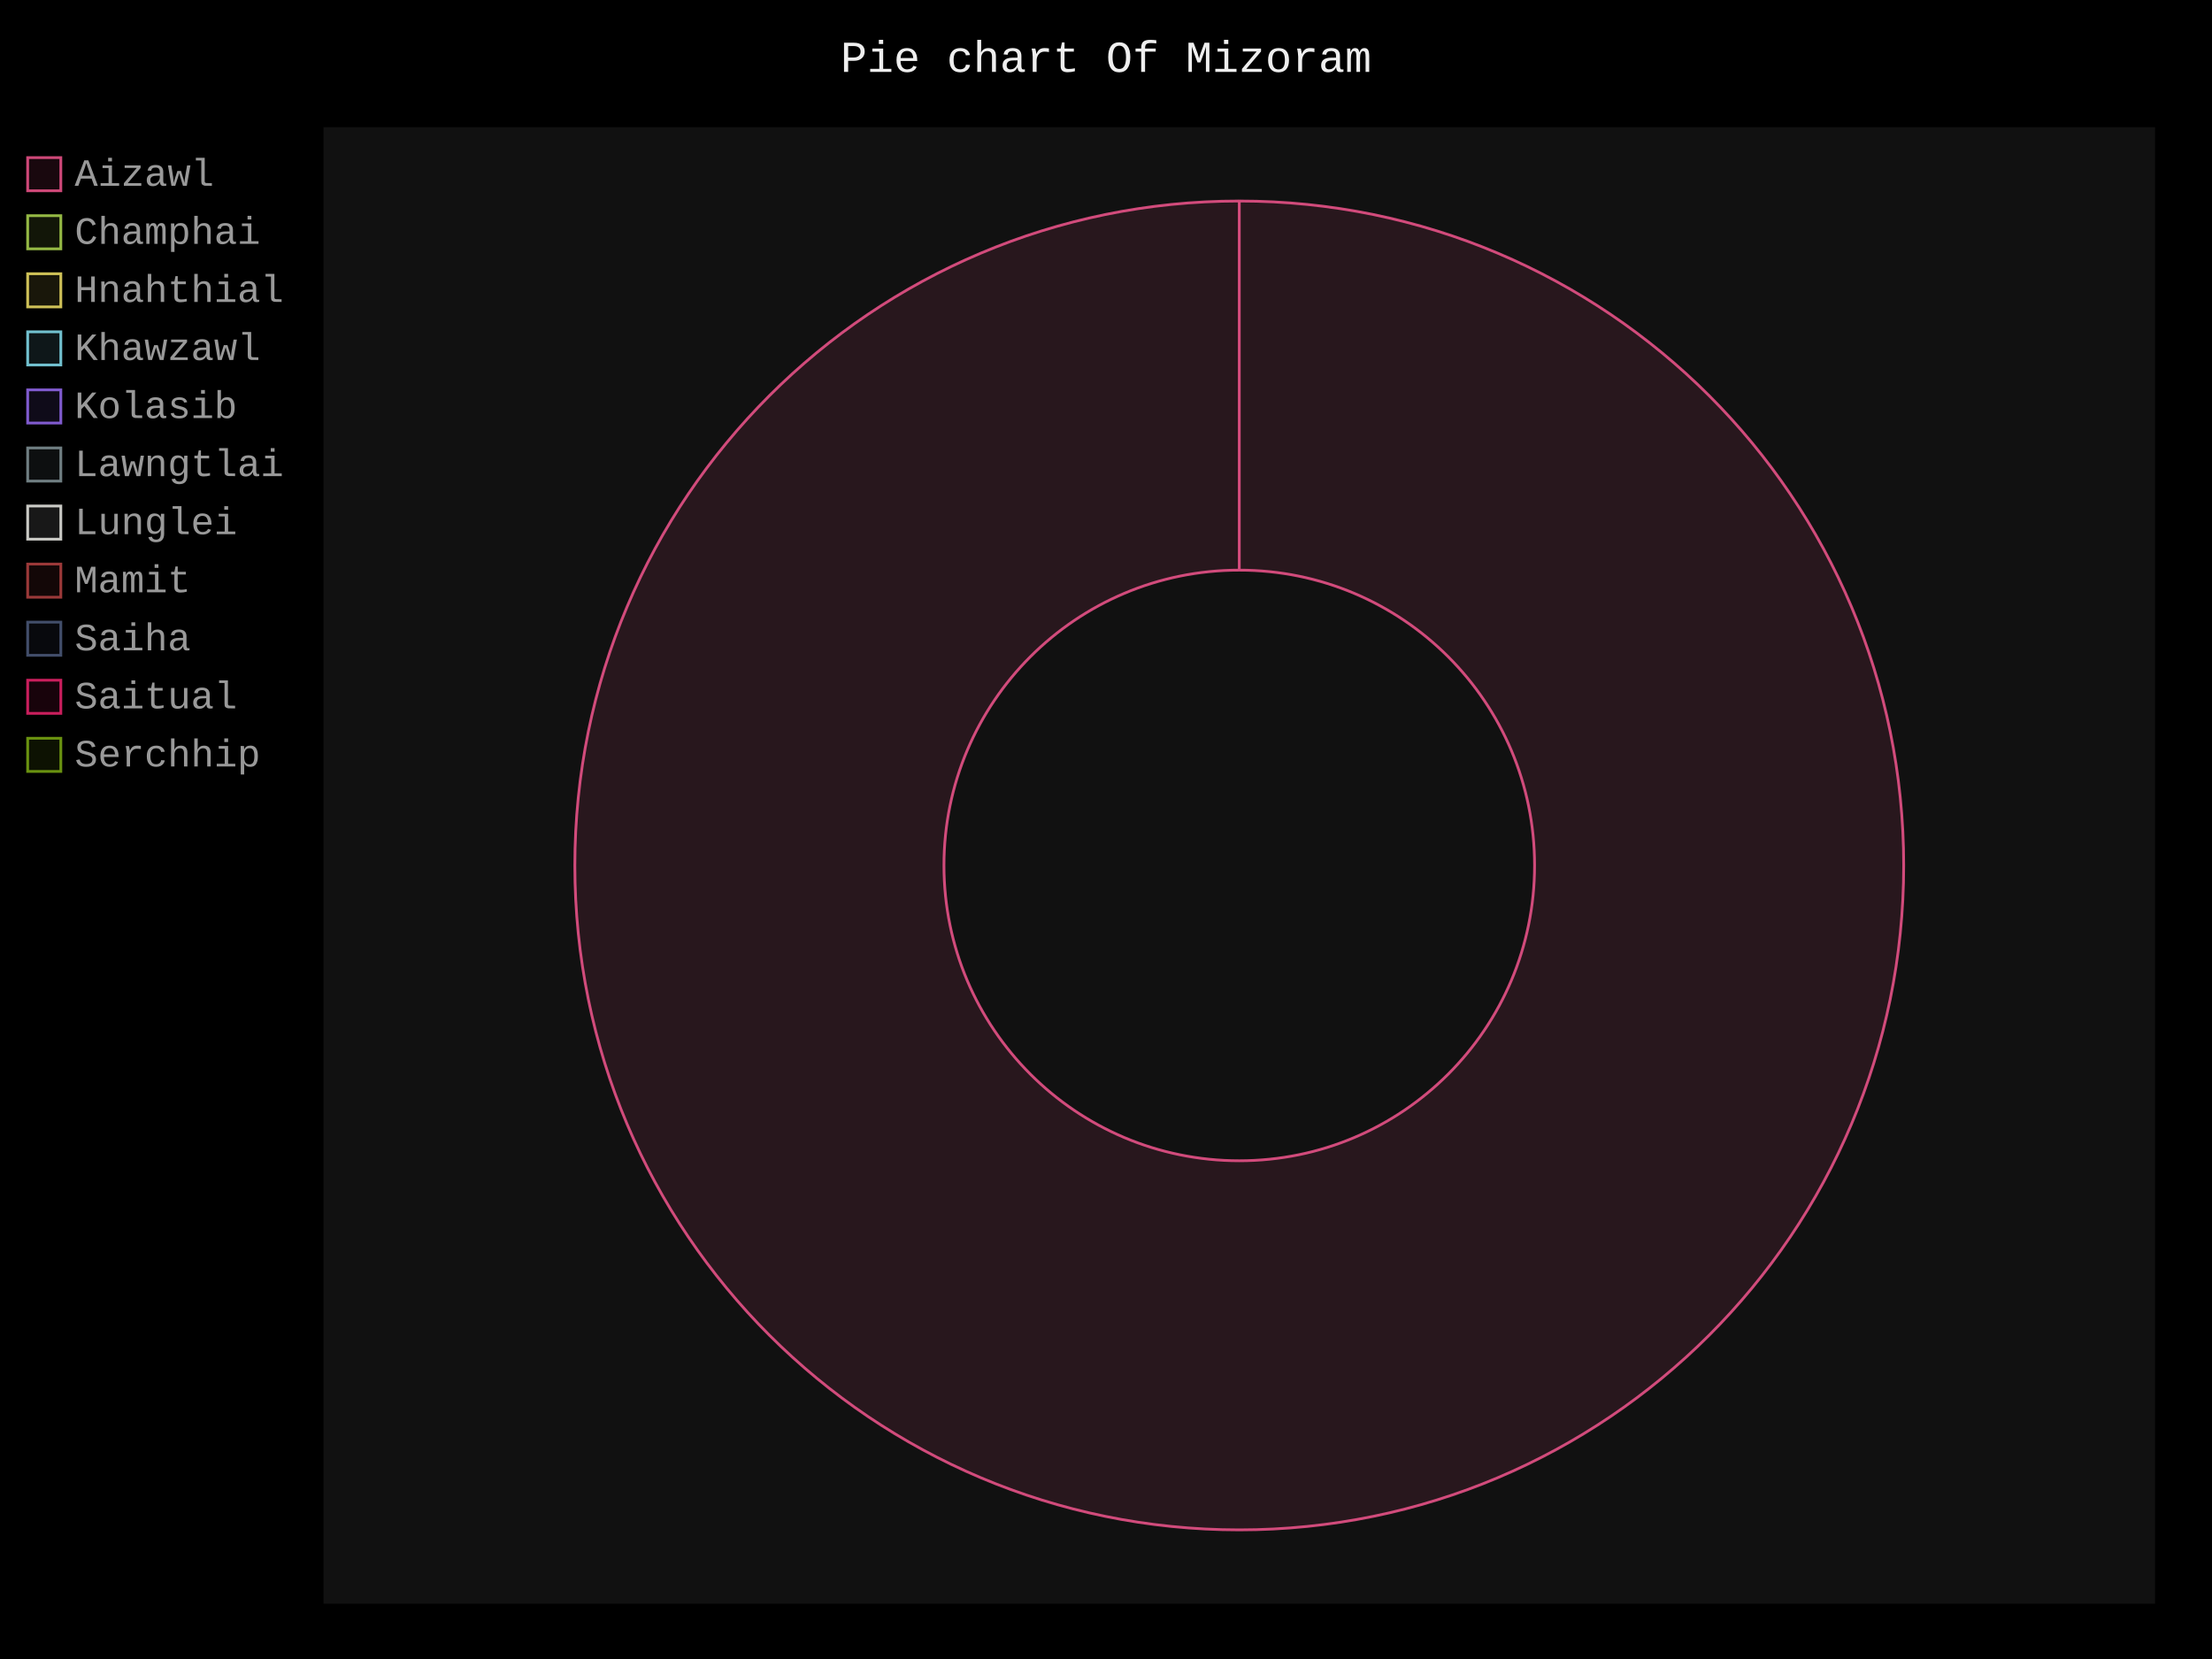
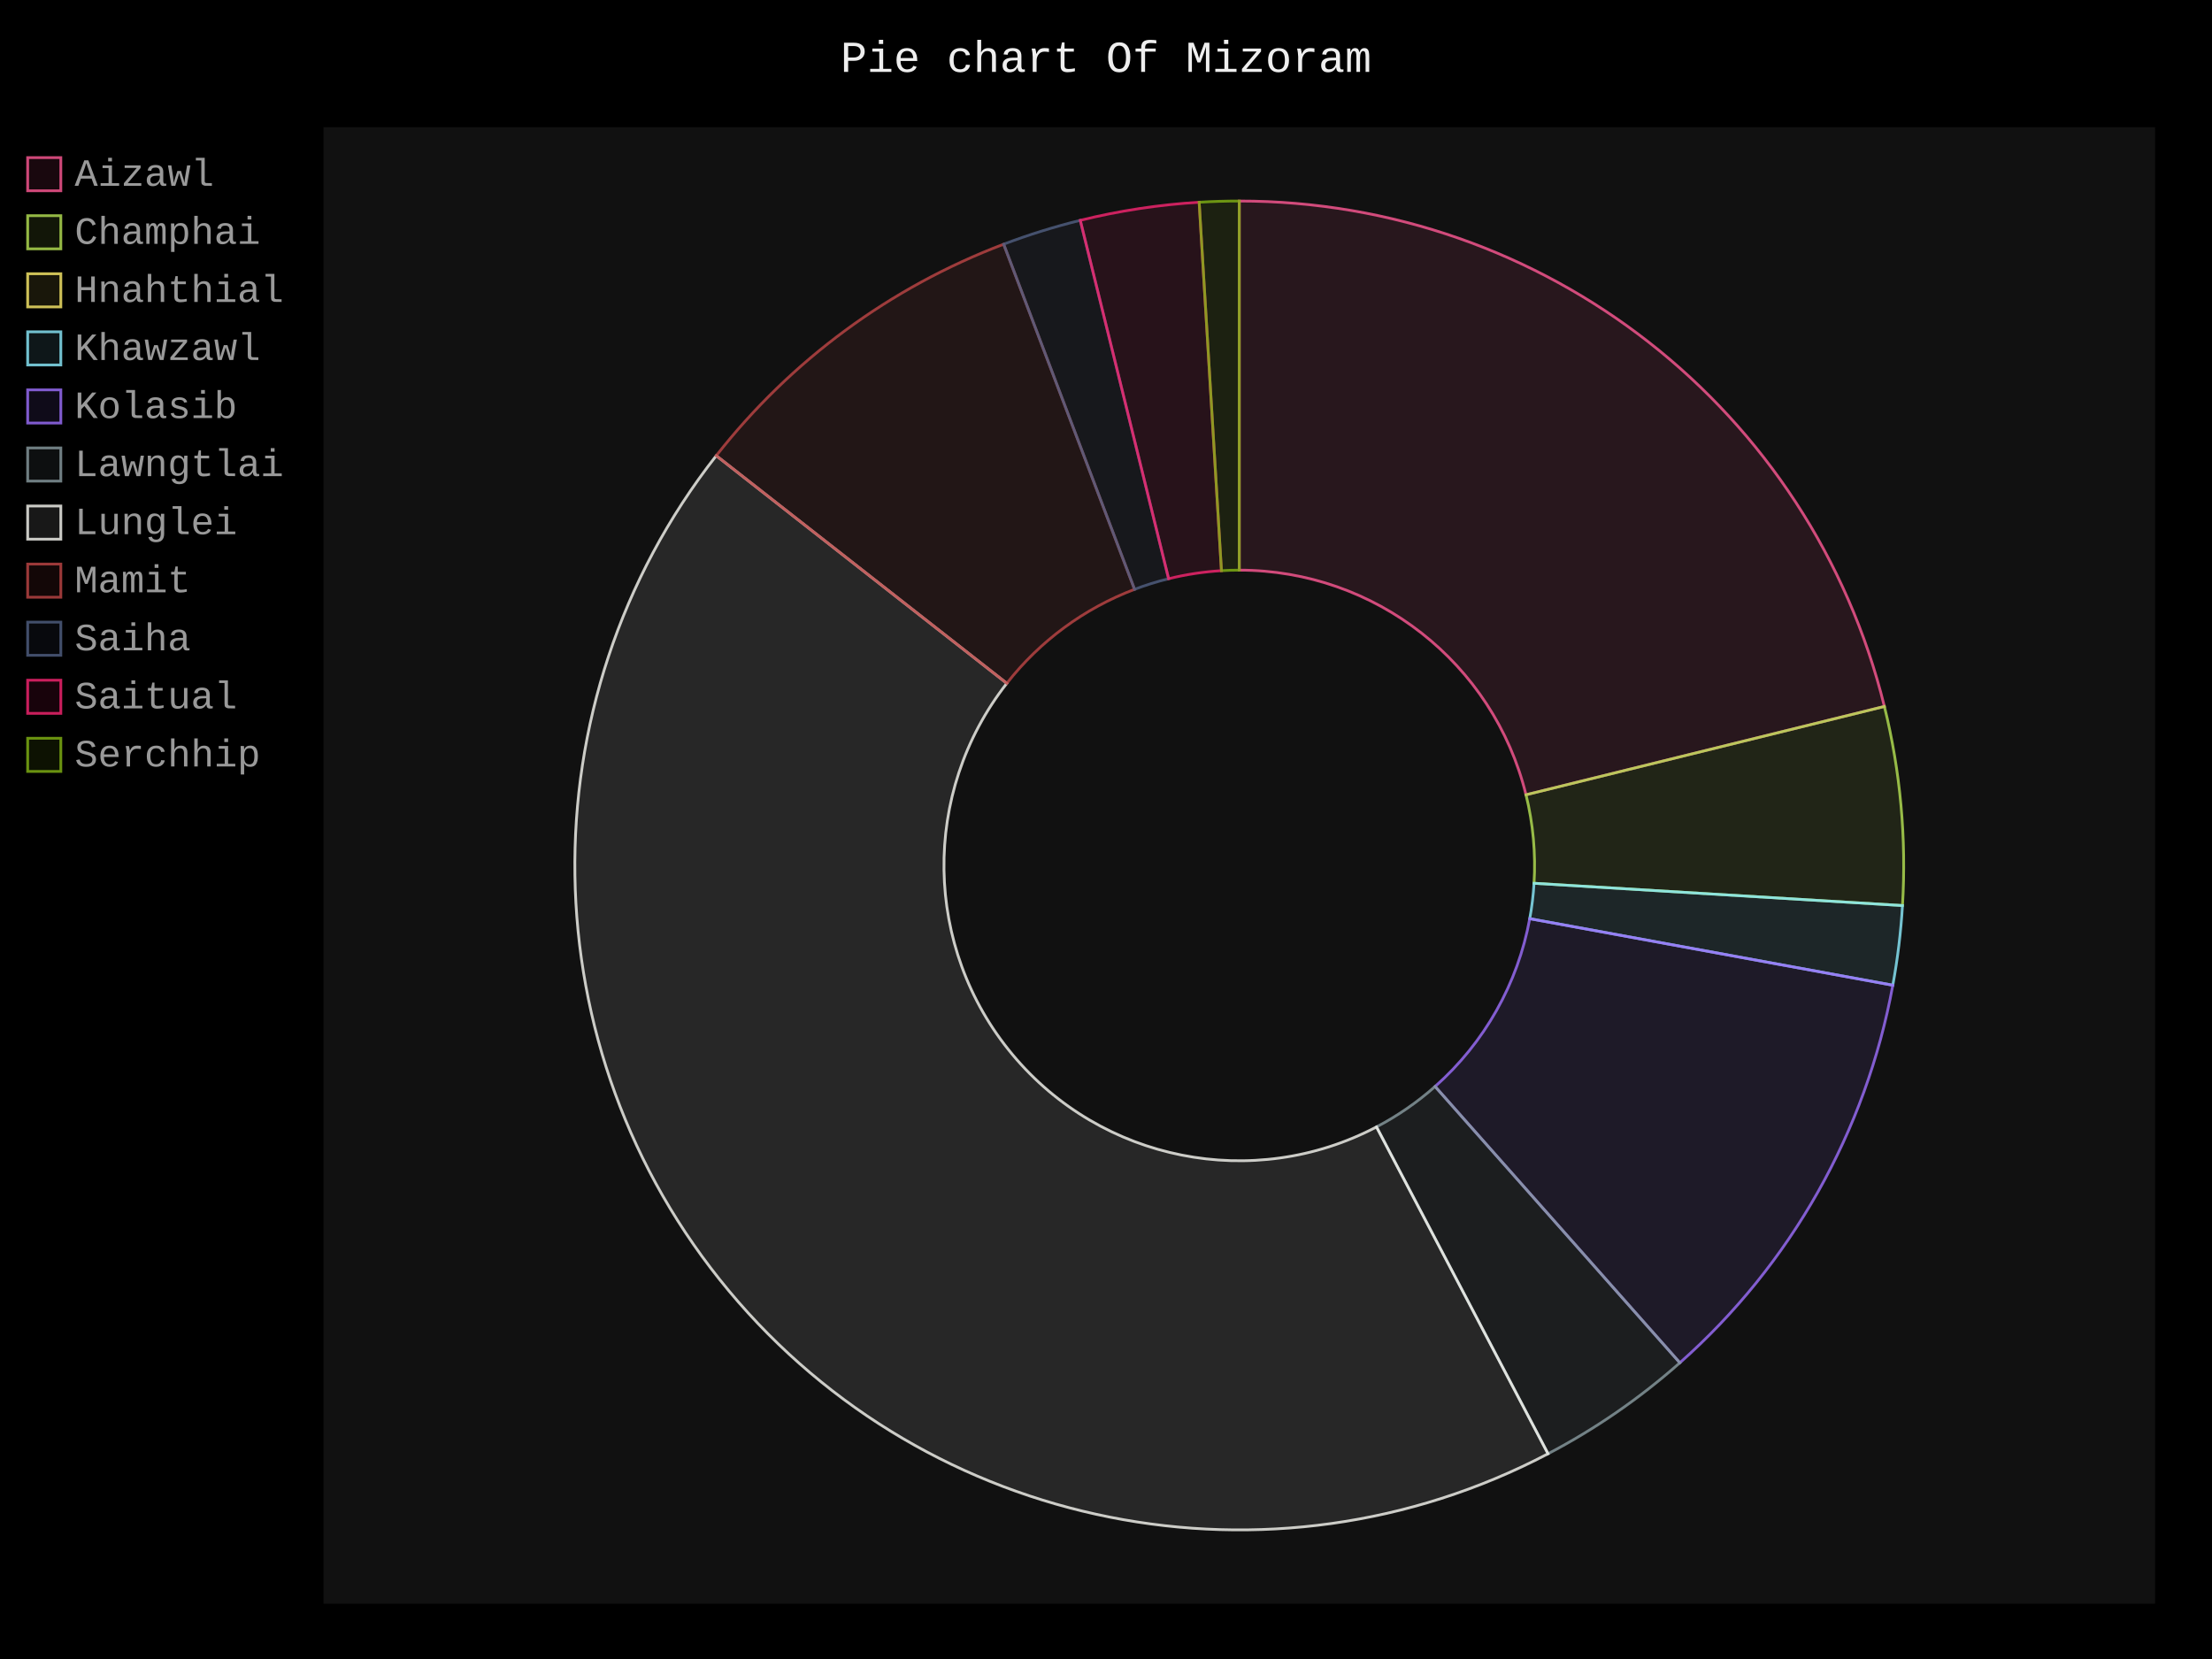
- <svg xmlns="http://www.w3.org/2000/svg" id="chart-45da8633-fd7b-4bbb-9c5b-c59d59d35ca5" class="pygal-chart" viewBox="0 0 800 600">
+ <svg xmlns="http://www.w3.org/2000/svg" id="chart-5d9009c7-0833-4b5f-8e56-31dd2038b80d" class="pygal-chart" viewBox="0 0 800 600">
  <defs>
-     <style type="text/css">#chart-45da8633-fd7b-4bbb-9c5b-c59d59d35ca5{-webkit-user-select:none;-webkit-font-smoothing:antialiased;font-family:Consolas,"Liberation Mono",Menlo,Courier,monospace}#chart-45da8633-fd7b-4bbb-9c5b-c59d59d35ca5 .title{font-family:Consolas,"Liberation Mono",Menlo,Courier,monospace;font-size:16px}#chart-45da8633-fd7b-4bbb-9c5b-c59d59d35ca5 .legends .legend text{font-family:Consolas,"Liberation Mono",Menlo,Courier,monospace;font-size:14px}#chart-45da8633-fd7b-4bbb-9c5b-c59d59d35ca5 .axis text{font-family:Consolas,"Liberation Mono",Menlo,Courier,monospace;font-size:10px}#chart-45da8633-fd7b-4bbb-9c5b-c59d59d35ca5 .axis text.major{font-family:Consolas,"Liberation Mono",Menlo,Courier,monospace;font-size:10px}#chart-45da8633-fd7b-4bbb-9c5b-c59d59d35ca5 .text-overlay text.value{font-family:Consolas,"Liberation Mono",Menlo,Courier,monospace;font-size:16px}#chart-45da8633-fd7b-4bbb-9c5b-c59d59d35ca5 .text-overlay text.label{font-family:Consolas,"Liberation Mono",Menlo,Courier,monospace;font-size:10px}#chart-45da8633-fd7b-4bbb-9c5b-c59d59d35ca5 .tooltip{font-family:Consolas,"Liberation Mono",Menlo,Courier,monospace;font-size:14px}#chart-45da8633-fd7b-4bbb-9c5b-c59d59d35ca5 text.no_data{font-family:Consolas,"Liberation Mono",Menlo,Courier,monospace;font-size:64px}
- #chart-45da8633-fd7b-4bbb-9c5b-c59d59d35ca5{background-color:black}#chart-45da8633-fd7b-4bbb-9c5b-c59d59d35ca5 path,#chart-45da8633-fd7b-4bbb-9c5b-c59d59d35ca5 line,#chart-45da8633-fd7b-4bbb-9c5b-c59d59d35ca5 rect,#chart-45da8633-fd7b-4bbb-9c5b-c59d59d35ca5 circle{-webkit-transition:1s ease-out;-moz-transition:1s ease-out;transition:1s ease-out}#chart-45da8633-fd7b-4bbb-9c5b-c59d59d35ca5 .graph &gt; .background{fill:black}#chart-45da8633-fd7b-4bbb-9c5b-c59d59d35ca5 .plot &gt; .background{fill:#111}#chart-45da8633-fd7b-4bbb-9c5b-c59d59d35ca5 .graph{fill:#999}#chart-45da8633-fd7b-4bbb-9c5b-c59d59d35ca5 text.no_data{fill:#eee}#chart-45da8633-fd7b-4bbb-9c5b-c59d59d35ca5 .title{fill:#eee}#chart-45da8633-fd7b-4bbb-9c5b-c59d59d35ca5 .legends .legend text{fill:#999}#chart-45da8633-fd7b-4bbb-9c5b-c59d59d35ca5 .legends .legend:hover text{fill:#eee}#chart-45da8633-fd7b-4bbb-9c5b-c59d59d35ca5 .axis .line{stroke:#eee}#chart-45da8633-fd7b-4bbb-9c5b-c59d59d35ca5 .axis .guide.line{stroke:#555}#chart-45da8633-fd7b-4bbb-9c5b-c59d59d35ca5 .axis .major.line{stroke:#999}#chart-45da8633-fd7b-4bbb-9c5b-c59d59d35ca5 .axis text.major{fill:#eee}#chart-45da8633-fd7b-4bbb-9c5b-c59d59d35ca5 .axis.y .guides:hover .guide.line,#chart-45da8633-fd7b-4bbb-9c5b-c59d59d35ca5 .line-graph .axis.x .guides:hover .guide.line,#chart-45da8633-fd7b-4bbb-9c5b-c59d59d35ca5 .stackedline-graph .axis.x .guides:hover .guide.line,#chart-45da8633-fd7b-4bbb-9c5b-c59d59d35ca5 .xy-graph .axis.x .guides:hover .guide.line{stroke:#eee}#chart-45da8633-fd7b-4bbb-9c5b-c59d59d35ca5 .axis .guides:hover text{fill:#eee}#chart-45da8633-fd7b-4bbb-9c5b-c59d59d35ca5 .reactive{fill-opacity:.1;stroke-opacity:.8}#chart-45da8633-fd7b-4bbb-9c5b-c59d59d35ca5 .ci{stroke:#999}#chart-45da8633-fd7b-4bbb-9c5b-c59d59d35ca5 .reactive.active,#chart-45da8633-fd7b-4bbb-9c5b-c59d59d35ca5 .active .reactive{fill-opacity:.75;stroke-opacity:.9;stroke-width:4}#chart-45da8633-fd7b-4bbb-9c5b-c59d59d35ca5 .ci .reactive.active{stroke-width:1.5}#chart-45da8633-fd7b-4bbb-9c5b-c59d59d35ca5 .series text{fill:#eee}#chart-45da8633-fd7b-4bbb-9c5b-c59d59d35ca5 .tooltip rect{fill:#111;stroke:#eee;-webkit-transition:opacity 1s ease-out;-moz-transition:opacity 1s ease-out;transition:opacity 1s ease-out}#chart-45da8633-fd7b-4bbb-9c5b-c59d59d35ca5 .tooltip .label{fill:#999}#chart-45da8633-fd7b-4bbb-9c5b-c59d59d35ca5 .tooltip .label{fill:#999}#chart-45da8633-fd7b-4bbb-9c5b-c59d59d35ca5 .tooltip .legend{font-size:.8em;fill:#555}#chart-45da8633-fd7b-4bbb-9c5b-c59d59d35ca5 .tooltip .x_label{font-size:.6em;fill:#eee}#chart-45da8633-fd7b-4bbb-9c5b-c59d59d35ca5 .tooltip .xlink{font-size:.5em;text-decoration:underline}#chart-45da8633-fd7b-4bbb-9c5b-c59d59d35ca5 .tooltip .value{font-size:1.5em}#chart-45da8633-fd7b-4bbb-9c5b-c59d59d35ca5 .bound{font-size:.5em}#chart-45da8633-fd7b-4bbb-9c5b-c59d59d35ca5 .max-value{font-size:.75em;fill:#555}#chart-45da8633-fd7b-4bbb-9c5b-c59d59d35ca5 .map-element{fill:#111;stroke:#555 !important}#chart-45da8633-fd7b-4bbb-9c5b-c59d59d35ca5 .map-element .reactive{fill-opacity:inherit;stroke-opacity:inherit}#chart-45da8633-fd7b-4bbb-9c5b-c59d59d35ca5 .color-0,#chart-45da8633-fd7b-4bbb-9c5b-c59d59d35ca5 .color-0 a:visited{stroke:#ff5995;fill:#ff5995}#chart-45da8633-fd7b-4bbb-9c5b-c59d59d35ca5 .color-1,#chart-45da8633-fd7b-4bbb-9c5b-c59d59d35ca5 .color-1 a:visited{stroke:#b6e354;fill:#b6e354}#chart-45da8633-fd7b-4bbb-9c5b-c59d59d35ca5 .color-2,#chart-45da8633-fd7b-4bbb-9c5b-c59d59d35ca5 .color-2 a:visited{stroke:#feed6c;fill:#feed6c}#chart-45da8633-fd7b-4bbb-9c5b-c59d59d35ca5 .color-3,#chart-45da8633-fd7b-4bbb-9c5b-c59d59d35ca5 .color-3 a:visited{stroke:#8cedff;fill:#8cedff}#chart-45da8633-fd7b-4bbb-9c5b-c59d59d35ca5 .color-4,#chart-45da8633-fd7b-4bbb-9c5b-c59d59d35ca5 .color-4 a:visited{stroke:#9e6ffe;fill:#9e6ffe}#chart-45da8633-fd7b-4bbb-9c5b-c59d59d35ca5 .color-5,#chart-45da8633-fd7b-4bbb-9c5b-c59d59d35ca5 .color-5 a:visited{stroke:#899ca1;fill:#899ca1}#chart-45da8633-fd7b-4bbb-9c5b-c59d59d35ca5 .color-6,#chart-45da8633-fd7b-4bbb-9c5b-c59d59d35ca5 .color-6 a:visited{stroke:#f8f8f2;fill:#f8f8f2}#chart-45da8633-fd7b-4bbb-9c5b-c59d59d35ca5 .color-7,#chart-45da8633-fd7b-4bbb-9c5b-c59d59d35ca5 .color-7 a:visited{stroke:#bf4646;fill:#bf4646}#chart-45da8633-fd7b-4bbb-9c5b-c59d59d35ca5 .color-8,#chart-45da8633-fd7b-4bbb-9c5b-c59d59d35ca5 .color-8 a:visited{stroke:#516083;fill:#516083}#chart-45da8633-fd7b-4bbb-9c5b-c59d59d35ca5 .color-9,#chart-45da8633-fd7b-4bbb-9c5b-c59d59d35ca5 .color-9 a:visited{stroke:#f92672;fill:#f92672}#chart-45da8633-fd7b-4bbb-9c5b-c59d59d35ca5 .color-10,#chart-45da8633-fd7b-4bbb-9c5b-c59d59d35ca5 .color-10 a:visited{stroke:#82b414;fill:#82b414}#chart-45da8633-fd7b-4bbb-9c5b-c59d59d35ca5 .text-overlay .color-0 text{fill:black}#chart-45da8633-fd7b-4bbb-9c5b-c59d59d35ca5 .text-overlay .color-1 text{fill:black}#chart-45da8633-fd7b-4bbb-9c5b-c59d59d35ca5 .text-overlay .color-2 text{fill:black}#chart-45da8633-fd7b-4bbb-9c5b-c59d59d35ca5 .text-overlay .color-3 text{fill:black}#chart-45da8633-fd7b-4bbb-9c5b-c59d59d35ca5 .text-overlay .color-4 text{fill:black}#chart-45da8633-fd7b-4bbb-9c5b-c59d59d35ca5 .text-overlay .color-5 text{fill:black}#chart-45da8633-fd7b-4bbb-9c5b-c59d59d35ca5 .text-overlay .color-6 text{fill:black}#chart-45da8633-fd7b-4bbb-9c5b-c59d59d35ca5 .text-overlay .color-7 text{fill:black}#chart-45da8633-fd7b-4bbb-9c5b-c59d59d35ca5 .text-overlay .color-8 text{fill:black}#chart-45da8633-fd7b-4bbb-9c5b-c59d59d35ca5 .text-overlay .color-9 text{fill:black}#chart-45da8633-fd7b-4bbb-9c5b-c59d59d35ca5 .text-overlay .color-10 text{fill:black}
- #chart-45da8633-fd7b-4bbb-9c5b-c59d59d35ca5 text.no_data{text-anchor:middle}#chart-45da8633-fd7b-4bbb-9c5b-c59d59d35ca5 .guide.line{fill:none}#chart-45da8633-fd7b-4bbb-9c5b-c59d59d35ca5 .centered{text-anchor:middle}#chart-45da8633-fd7b-4bbb-9c5b-c59d59d35ca5 .title{text-anchor:middle}#chart-45da8633-fd7b-4bbb-9c5b-c59d59d35ca5 .legends .legend text{fill-opacity:1}#chart-45da8633-fd7b-4bbb-9c5b-c59d59d35ca5 .axis.x text{text-anchor:middle}#chart-45da8633-fd7b-4bbb-9c5b-c59d59d35ca5 .axis.x:not(.web) text[transform]{text-anchor:start}#chart-45da8633-fd7b-4bbb-9c5b-c59d59d35ca5 .axis.x:not(.web) text[transform].backwards{text-anchor:end}#chart-45da8633-fd7b-4bbb-9c5b-c59d59d35ca5 .axis.y text{text-anchor:end}#chart-45da8633-fd7b-4bbb-9c5b-c59d59d35ca5 .axis.y text[transform].backwards{text-anchor:start}#chart-45da8633-fd7b-4bbb-9c5b-c59d59d35ca5 .axis.y2 text{text-anchor:start}#chart-45da8633-fd7b-4bbb-9c5b-c59d59d35ca5 .axis.y2 text[transform].backwards{text-anchor:end}#chart-45da8633-fd7b-4bbb-9c5b-c59d59d35ca5 .axis .guide.line{stroke-dasharray:4,4}#chart-45da8633-fd7b-4bbb-9c5b-c59d59d35ca5 .axis .major.guide.line{stroke-dasharray:6,6}#chart-45da8633-fd7b-4bbb-9c5b-c59d59d35ca5 .horizontal .axis.y .guide.line,#chart-45da8633-fd7b-4bbb-9c5b-c59d59d35ca5 .horizontal .axis.y2 .guide.line,#chart-45da8633-fd7b-4bbb-9c5b-c59d59d35ca5 .vertical .axis.x .guide.line{opacity:0}#chart-45da8633-fd7b-4bbb-9c5b-c59d59d35ca5 .horizontal .axis.always_show .guide.line,#chart-45da8633-fd7b-4bbb-9c5b-c59d59d35ca5 .vertical .axis.always_show .guide.line{opacity:1 !important}#chart-45da8633-fd7b-4bbb-9c5b-c59d59d35ca5 .axis.y .guides:hover .guide.line,#chart-45da8633-fd7b-4bbb-9c5b-c59d59d35ca5 .axis.y2 .guides:hover .guide.line,#chart-45da8633-fd7b-4bbb-9c5b-c59d59d35ca5 .axis.x .guides:hover .guide.line{opacity:1}#chart-45da8633-fd7b-4bbb-9c5b-c59d59d35ca5 .axis .guides:hover text{opacity:1}#chart-45da8633-fd7b-4bbb-9c5b-c59d59d35ca5 .nofill{fill:none}#chart-45da8633-fd7b-4bbb-9c5b-c59d59d35ca5 .subtle-fill{fill-opacity:.2}#chart-45da8633-fd7b-4bbb-9c5b-c59d59d35ca5 .dot{stroke-width:1px;fill-opacity:1}#chart-45da8633-fd7b-4bbb-9c5b-c59d59d35ca5 .dot.active{stroke-width:5px}#chart-45da8633-fd7b-4bbb-9c5b-c59d59d35ca5 .dot.negative{fill:transparent}#chart-45da8633-fd7b-4bbb-9c5b-c59d59d35ca5 text,#chart-45da8633-fd7b-4bbb-9c5b-c59d59d35ca5 tspan{stroke:none !important}#chart-45da8633-fd7b-4bbb-9c5b-c59d59d35ca5 .series text.active{opacity:1}#chart-45da8633-fd7b-4bbb-9c5b-c59d59d35ca5 .tooltip rect{fill-opacity:.95;stroke-width:.5}#chart-45da8633-fd7b-4bbb-9c5b-c59d59d35ca5 .tooltip text{fill-opacity:1}#chart-45da8633-fd7b-4bbb-9c5b-c59d59d35ca5 .showable{visibility:hidden}#chart-45da8633-fd7b-4bbb-9c5b-c59d59d35ca5 .showable.shown{visibility:visible}#chart-45da8633-fd7b-4bbb-9c5b-c59d59d35ca5 .gauge-background{fill:rgba(229,229,229,1);stroke:none}#chart-45da8633-fd7b-4bbb-9c5b-c59d59d35ca5 .bg-lines{stroke:black;stroke-width:2px}</style>
+     <style type="text/css">#chart-5d9009c7-0833-4b5f-8e56-31dd2038b80d{-webkit-user-select:none;-webkit-font-smoothing:antialiased;font-family:Consolas,"Liberation Mono",Menlo,Courier,monospace}#chart-5d9009c7-0833-4b5f-8e56-31dd2038b80d .title{font-family:Consolas,"Liberation Mono",Menlo,Courier,monospace;font-size:16px}#chart-5d9009c7-0833-4b5f-8e56-31dd2038b80d .legends .legend text{font-family:Consolas,"Liberation Mono",Menlo,Courier,monospace;font-size:14px}#chart-5d9009c7-0833-4b5f-8e56-31dd2038b80d .axis text{font-family:Consolas,"Liberation Mono",Menlo,Courier,monospace;font-size:10px}#chart-5d9009c7-0833-4b5f-8e56-31dd2038b80d .axis text.major{font-family:Consolas,"Liberation Mono",Menlo,Courier,monospace;font-size:10px}#chart-5d9009c7-0833-4b5f-8e56-31dd2038b80d .text-overlay text.value{font-family:Consolas,"Liberation Mono",Menlo,Courier,monospace;font-size:16px}#chart-5d9009c7-0833-4b5f-8e56-31dd2038b80d .text-overlay text.label{font-family:Consolas,"Liberation Mono",Menlo,Courier,monospace;font-size:10px}#chart-5d9009c7-0833-4b5f-8e56-31dd2038b80d .tooltip{font-family:Consolas,"Liberation Mono",Menlo,Courier,monospace;font-size:14px}#chart-5d9009c7-0833-4b5f-8e56-31dd2038b80d text.no_data{font-family:Consolas,"Liberation Mono",Menlo,Courier,monospace;font-size:64px}
+ #chart-5d9009c7-0833-4b5f-8e56-31dd2038b80d{background-color:black}#chart-5d9009c7-0833-4b5f-8e56-31dd2038b80d path,#chart-5d9009c7-0833-4b5f-8e56-31dd2038b80d line,#chart-5d9009c7-0833-4b5f-8e56-31dd2038b80d rect,#chart-5d9009c7-0833-4b5f-8e56-31dd2038b80d circle{-webkit-transition:1s ease-out;-moz-transition:1s ease-out;transition:1s ease-out}#chart-5d9009c7-0833-4b5f-8e56-31dd2038b80d .graph &gt; .background{fill:black}#chart-5d9009c7-0833-4b5f-8e56-31dd2038b80d .plot &gt; .background{fill:#111}#chart-5d9009c7-0833-4b5f-8e56-31dd2038b80d .graph{fill:#999}#chart-5d9009c7-0833-4b5f-8e56-31dd2038b80d text.no_data{fill:#eee}#chart-5d9009c7-0833-4b5f-8e56-31dd2038b80d .title{fill:#eee}#chart-5d9009c7-0833-4b5f-8e56-31dd2038b80d .legends .legend text{fill:#999}#chart-5d9009c7-0833-4b5f-8e56-31dd2038b80d .legends .legend:hover text{fill:#eee}#chart-5d9009c7-0833-4b5f-8e56-31dd2038b80d .axis .line{stroke:#eee}#chart-5d9009c7-0833-4b5f-8e56-31dd2038b80d .axis .guide.line{stroke:#555}#chart-5d9009c7-0833-4b5f-8e56-31dd2038b80d .axis .major.line{stroke:#999}#chart-5d9009c7-0833-4b5f-8e56-31dd2038b80d .axis text.major{fill:#eee}#chart-5d9009c7-0833-4b5f-8e56-31dd2038b80d .axis.y .guides:hover .guide.line,#chart-5d9009c7-0833-4b5f-8e56-31dd2038b80d .line-graph .axis.x .guides:hover .guide.line,#chart-5d9009c7-0833-4b5f-8e56-31dd2038b80d .stackedline-graph .axis.x .guides:hover .guide.line,#chart-5d9009c7-0833-4b5f-8e56-31dd2038b80d .xy-graph .axis.x .guides:hover .guide.line{stroke:#eee}#chart-5d9009c7-0833-4b5f-8e56-31dd2038b80d .axis .guides:hover text{fill:#eee}#chart-5d9009c7-0833-4b5f-8e56-31dd2038b80d .reactive{fill-opacity:.1;stroke-opacity:.8}#chart-5d9009c7-0833-4b5f-8e56-31dd2038b80d .ci{stroke:#999}#chart-5d9009c7-0833-4b5f-8e56-31dd2038b80d .reactive.active,#chart-5d9009c7-0833-4b5f-8e56-31dd2038b80d .active .reactive{fill-opacity:.75;stroke-opacity:.9;stroke-width:4}#chart-5d9009c7-0833-4b5f-8e56-31dd2038b80d .ci .reactive.active{stroke-width:1.5}#chart-5d9009c7-0833-4b5f-8e56-31dd2038b80d .series text{fill:#eee}#chart-5d9009c7-0833-4b5f-8e56-31dd2038b80d .tooltip rect{fill:#111;stroke:#eee;-webkit-transition:opacity 1s ease-out;-moz-transition:opacity 1s ease-out;transition:opacity 1s ease-out}#chart-5d9009c7-0833-4b5f-8e56-31dd2038b80d .tooltip .label{fill:#999}#chart-5d9009c7-0833-4b5f-8e56-31dd2038b80d .tooltip .label{fill:#999}#chart-5d9009c7-0833-4b5f-8e56-31dd2038b80d .tooltip .legend{font-size:.8em;fill:#555}#chart-5d9009c7-0833-4b5f-8e56-31dd2038b80d .tooltip .x_label{font-size:.6em;fill:#eee}#chart-5d9009c7-0833-4b5f-8e56-31dd2038b80d .tooltip .xlink{font-size:.5em;text-decoration:underline}#chart-5d9009c7-0833-4b5f-8e56-31dd2038b80d .tooltip .value{font-size:1.5em}#chart-5d9009c7-0833-4b5f-8e56-31dd2038b80d .bound{font-size:.5em}#chart-5d9009c7-0833-4b5f-8e56-31dd2038b80d .max-value{font-size:.75em;fill:#555}#chart-5d9009c7-0833-4b5f-8e56-31dd2038b80d .map-element{fill:#111;stroke:#555 !important}#chart-5d9009c7-0833-4b5f-8e56-31dd2038b80d .map-element .reactive{fill-opacity:inherit;stroke-opacity:inherit}#chart-5d9009c7-0833-4b5f-8e56-31dd2038b80d .color-0,#chart-5d9009c7-0833-4b5f-8e56-31dd2038b80d .color-0 a:visited{stroke:#ff5995;fill:#ff5995}#chart-5d9009c7-0833-4b5f-8e56-31dd2038b80d .color-1,#chart-5d9009c7-0833-4b5f-8e56-31dd2038b80d .color-1 a:visited{stroke:#b6e354;fill:#b6e354}#chart-5d9009c7-0833-4b5f-8e56-31dd2038b80d .color-2,#chart-5d9009c7-0833-4b5f-8e56-31dd2038b80d .color-2 a:visited{stroke:#feed6c;fill:#feed6c}#chart-5d9009c7-0833-4b5f-8e56-31dd2038b80d .color-3,#chart-5d9009c7-0833-4b5f-8e56-31dd2038b80d .color-3 a:visited{stroke:#8cedff;fill:#8cedff}#chart-5d9009c7-0833-4b5f-8e56-31dd2038b80d .color-4,#chart-5d9009c7-0833-4b5f-8e56-31dd2038b80d .color-4 a:visited{stroke:#9e6ffe;fill:#9e6ffe}#chart-5d9009c7-0833-4b5f-8e56-31dd2038b80d .color-5,#chart-5d9009c7-0833-4b5f-8e56-31dd2038b80d .color-5 a:visited{stroke:#899ca1;fill:#899ca1}#chart-5d9009c7-0833-4b5f-8e56-31dd2038b80d .color-6,#chart-5d9009c7-0833-4b5f-8e56-31dd2038b80d .color-6 a:visited{stroke:#f8f8f2;fill:#f8f8f2}#chart-5d9009c7-0833-4b5f-8e56-31dd2038b80d .color-7,#chart-5d9009c7-0833-4b5f-8e56-31dd2038b80d .color-7 a:visited{stroke:#bf4646;fill:#bf4646}#chart-5d9009c7-0833-4b5f-8e56-31dd2038b80d .color-8,#chart-5d9009c7-0833-4b5f-8e56-31dd2038b80d .color-8 a:visited{stroke:#516083;fill:#516083}#chart-5d9009c7-0833-4b5f-8e56-31dd2038b80d .color-9,#chart-5d9009c7-0833-4b5f-8e56-31dd2038b80d .color-9 a:visited{stroke:#f92672;fill:#f92672}#chart-5d9009c7-0833-4b5f-8e56-31dd2038b80d .color-10,#chart-5d9009c7-0833-4b5f-8e56-31dd2038b80d .color-10 a:visited{stroke:#82b414;fill:#82b414}#chart-5d9009c7-0833-4b5f-8e56-31dd2038b80d .text-overlay .color-0 text{fill:black}#chart-5d9009c7-0833-4b5f-8e56-31dd2038b80d .text-overlay .color-1 text{fill:black}#chart-5d9009c7-0833-4b5f-8e56-31dd2038b80d .text-overlay .color-2 text{fill:black}#chart-5d9009c7-0833-4b5f-8e56-31dd2038b80d .text-overlay .color-3 text{fill:black}#chart-5d9009c7-0833-4b5f-8e56-31dd2038b80d .text-overlay .color-4 text{fill:black}#chart-5d9009c7-0833-4b5f-8e56-31dd2038b80d .text-overlay .color-5 text{fill:black}#chart-5d9009c7-0833-4b5f-8e56-31dd2038b80d .text-overlay .color-6 text{fill:black}#chart-5d9009c7-0833-4b5f-8e56-31dd2038b80d .text-overlay .color-7 text{fill:black}#chart-5d9009c7-0833-4b5f-8e56-31dd2038b80d .text-overlay .color-8 text{fill:black}#chart-5d9009c7-0833-4b5f-8e56-31dd2038b80d .text-overlay .color-9 text{fill:black}#chart-5d9009c7-0833-4b5f-8e56-31dd2038b80d .text-overlay .color-10 text{fill:black}
+ #chart-5d9009c7-0833-4b5f-8e56-31dd2038b80d text.no_data{text-anchor:middle}#chart-5d9009c7-0833-4b5f-8e56-31dd2038b80d .guide.line{fill:none}#chart-5d9009c7-0833-4b5f-8e56-31dd2038b80d .centered{text-anchor:middle}#chart-5d9009c7-0833-4b5f-8e56-31dd2038b80d .title{text-anchor:middle}#chart-5d9009c7-0833-4b5f-8e56-31dd2038b80d .legends .legend text{fill-opacity:1}#chart-5d9009c7-0833-4b5f-8e56-31dd2038b80d .axis.x text{text-anchor:middle}#chart-5d9009c7-0833-4b5f-8e56-31dd2038b80d .axis.x:not(.web) text[transform]{text-anchor:start}#chart-5d9009c7-0833-4b5f-8e56-31dd2038b80d .axis.x:not(.web) text[transform].backwards{text-anchor:end}#chart-5d9009c7-0833-4b5f-8e56-31dd2038b80d .axis.y text{text-anchor:end}#chart-5d9009c7-0833-4b5f-8e56-31dd2038b80d .axis.y text[transform].backwards{text-anchor:start}#chart-5d9009c7-0833-4b5f-8e56-31dd2038b80d .axis.y2 text{text-anchor:start}#chart-5d9009c7-0833-4b5f-8e56-31dd2038b80d .axis.y2 text[transform].backwards{text-anchor:end}#chart-5d9009c7-0833-4b5f-8e56-31dd2038b80d .axis .guide.line{stroke-dasharray:4,4}#chart-5d9009c7-0833-4b5f-8e56-31dd2038b80d .axis .major.guide.line{stroke-dasharray:6,6}#chart-5d9009c7-0833-4b5f-8e56-31dd2038b80d .horizontal .axis.y .guide.line,#chart-5d9009c7-0833-4b5f-8e56-31dd2038b80d .horizontal .axis.y2 .guide.line,#chart-5d9009c7-0833-4b5f-8e56-31dd2038b80d .vertical .axis.x .guide.line{opacity:0}#chart-5d9009c7-0833-4b5f-8e56-31dd2038b80d .horizontal .axis.always_show .guide.line,#chart-5d9009c7-0833-4b5f-8e56-31dd2038b80d .vertical .axis.always_show .guide.line{opacity:1 !important}#chart-5d9009c7-0833-4b5f-8e56-31dd2038b80d .axis.y .guides:hover .guide.line,#chart-5d9009c7-0833-4b5f-8e56-31dd2038b80d .axis.y2 .guides:hover .guide.line,#chart-5d9009c7-0833-4b5f-8e56-31dd2038b80d .axis.x .guides:hover .guide.line{opacity:1}#chart-5d9009c7-0833-4b5f-8e56-31dd2038b80d .axis .guides:hover text{opacity:1}#chart-5d9009c7-0833-4b5f-8e56-31dd2038b80d .nofill{fill:none}#chart-5d9009c7-0833-4b5f-8e56-31dd2038b80d .subtle-fill{fill-opacity:.2}#chart-5d9009c7-0833-4b5f-8e56-31dd2038b80d .dot{stroke-width:1px;fill-opacity:1}#chart-5d9009c7-0833-4b5f-8e56-31dd2038b80d .dot.active{stroke-width:5px}#chart-5d9009c7-0833-4b5f-8e56-31dd2038b80d .dot.negative{fill:transparent}#chart-5d9009c7-0833-4b5f-8e56-31dd2038b80d text,#chart-5d9009c7-0833-4b5f-8e56-31dd2038b80d tspan{stroke:none !important}#chart-5d9009c7-0833-4b5f-8e56-31dd2038b80d .series text.active{opacity:1}#chart-5d9009c7-0833-4b5f-8e56-31dd2038b80d .tooltip rect{fill-opacity:.95;stroke-width:.5}#chart-5d9009c7-0833-4b5f-8e56-31dd2038b80d .tooltip text{fill-opacity:1}#chart-5d9009c7-0833-4b5f-8e56-31dd2038b80d .showable{visibility:hidden}#chart-5d9009c7-0833-4b5f-8e56-31dd2038b80d .showable.shown{visibility:visible}#chart-5d9009c7-0833-4b5f-8e56-31dd2038b80d .gauge-background{fill:rgba(229,229,229,1);stroke:none}#chart-5d9009c7-0833-4b5f-8e56-31dd2038b80d .bg-lines{stroke:black;stroke-width:2px}</style>
  </defs>
  <g class="graph pie-graph vertical">
    <rect class="background" height="600" width="800" x="0" y="0" />
    <g class="plot" transform="translate(117, 46)">
      <rect class="background" height="534" width="662.4" x="0" y="0" />
      <g class="series serie-0 color-0">
        <g class="slices">
          <g class="slice">
-             <path class="slice reactive tooltip-trigger" d="M331.2 26.7 A240.3 240.3 0 1 1 331.198 26.7 L331.199 160.2 A106.8 106.8 0 1 0 331.2 160.2 z" />
+             <path class="slice reactive tooltip-trigger" d="M331.2 26.7 A240.3 240.3 0 0 1 564.517 209.492 L434.897 241.441 A106.8 106.8 0 0 0 331.2 160.2 z" />
          </g>
        </g>
      </g>
      <g class="series serie-1 color-1">
        <g class="slices">
-           <g class="slice" />
+           <g class="slice">
+             <path class="slice reactive tooltip-trigger" d="M564.517 209.492 A240.3 240.3 0 0 1 571.062 281.509 L437.805 273.448 A106.8 106.8 0 0 0 434.897 241.441 z" />
+           </g>
        </g>
      </g>
      <g class="series serie-2 color-2">
        <g class="slices">
          <g class="slice" />
        </g>
      </g>
      <g class="series serie-3 color-3">
        <g class="slices">
-           <g class="slice" />
+           <g class="slice">
+             <path class="slice reactive tooltip-trigger" d="M571.062 281.509 A240.3 240.3 0 0 1 567.564 310.315 L436.251 286.251 A106.8 106.8 0 0 0 437.805 273.448 z" />
+           </g>
        </g>
      </g>
      <g class="series serie-4 color-4">
        <g class="slices">
-           <g class="slice" />
+           <g class="slice">
+             <path class="slice reactive tooltip-trigger" d="M567.564 310.315 A240.3 240.3 0 0 1 490.548 446.867 L402.022 346.941 A106.8 106.8 0 0 0 436.251 286.251 z" />
+           </g>
        </g>
      </g>
      <g class="series serie-5 color-5">
        <g class="slices">
-           <g class="slice" />
+           <g class="slice">
+             <path class="slice reactive tooltip-trigger" d="M490.548 446.867 A240.3 240.3 0 0 1 442.873 479.775 L380.832 361.567 A106.8 106.8 0 0 0 402.022 346.941 z" />
+           </g>
        </g>
      </g>
      <g class="series serie-6 color-6">
        <g class="slices">
-           <g class="slice" />
+           <g class="slice">
+             <path class="slice reactive tooltip-trigger" d="M442.873 479.775 A240.3 240.3 0 0 1 142.04 118.802 L247.129 201.134 A106.8 106.8 0 0 0 380.832 361.567 z" />
+           </g>
        </g>
      </g>
      <g class="series serie-7 color-7">
        <g class="slices">
-           <g class="slice" />
+           <g class="slice">
+             <path class="slice reactive tooltip-trigger" d="M142.04 118.802 A240.3 240.3 0 0 1 245.988 42.316 L293.328 167.14 A106.8 106.8 0 0 0 247.129 201.134 z" />
+           </g>
        </g>
      </g>
      <g class="series serie-8 color-8">
        <g class="slices">
-           <g class="slice" />
+           <g class="slice">
+             <path class="slice reactive tooltip-trigger" d="M245.988 42.316 A240.3 240.3 0 0 1 273.692 33.683 L305.641 163.303 A106.8 106.8 0 0 0 293.328 167.14 z" />
+           </g>
        </g>
      </g>
      <g class="series serie-9 color-9">
        <g class="slices">
-           <g class="slice" />
+           <g class="slice">
+             <path class="slice reactive tooltip-trigger" d="M273.692 33.683 A240.3 240.3 0 0 1 316.691 27.138 L324.752 160.395 A106.8 106.8 0 0 0 305.641 163.303 z" />
+           </g>
        </g>
      </g>
      <g class="series serie-10 color-10">
        <g class="slices">
-           <g class="slice" />
+           <g class="slice">
+             <path class="slice reactive tooltip-trigger" d="M316.691 27.138 A240.3 240.3 0 0 1 331.2 26.7 L331.2 160.2 A106.8 106.8 0 0 0 324.752 160.395 z" />
+           </g>
        </g>
      </g>
    </g>
    <g class="titles">
      <text class="title plot_title" x="400.0" y="26">Pie chart Of Mizoram</text>
    </g>
    <g class="plot overlay" transform="translate(117, 46)">
      <g class="series serie-0 color-0" />
      <g class="series serie-1 color-1" />
      <g class="series serie-2 color-2" />
      <g class="series serie-3 color-3" />
      <g class="series serie-4 color-4" />
      <g class="series serie-5 color-5" />
      <g class="series serie-6 color-6" />
      <g class="series serie-7 color-7" />
      <g class="series serie-8 color-8" />
      <g class="series serie-9 color-9" />
      <g class="series serie-10 color-10" />
    </g>
    <g class="plot text-overlay" transform="translate(117, 46)">
      <g class="series serie-0 color-0" />
      <g class="series serie-1 color-1" />
      <g class="series serie-2 color-2" />
      <g class="series serie-3 color-3" />
      <g class="series serie-4 color-4" />
      <g class="series serie-5 color-5" />
      <g class="series serie-6 color-6" />
      <g class="series serie-7 color-7" />
      <g class="series serie-8 color-8" />
      <g class="series serie-9 color-9" />
      <g class="series serie-10 color-10" />
    </g>
    <g class="plot tooltip-overlay" transform="translate(117, 46)">
      <g class="tooltip" style="opacity: 0" transform="translate(0 0)">
        <rect class="tooltip-box" height="0" rx="0" ry="0" width="0" />
        <g class="text" />
      </g>
    </g>
    <g class="legends" transform="translate(10, 56)">
      <g class="legend reactive activate-serie" id="activate-serie-0">
        <rect class="color-0 reactive" height="12" width="12" x="0.0" y="1.0" />
        <text x="17.0" y="11.2">Aizawl</text>
      </g>
      <g class="legend reactive activate-serie" id="activate-serie-1">
        <rect class="color-1 reactive" height="12" width="12" x="0.0" y="22.0" />
        <text x="17.0" y="32.2">Champhai</text>
      </g>
      <g class="legend reactive activate-serie" id="activate-serie-2">
        <rect class="color-2 reactive" height="12" width="12" x="0.0" y="43.0" />
        <text x="17.0" y="53.2">Hnahthial</text>
      </g>
      <g class="legend reactive activate-serie" id="activate-serie-3">
        <rect class="color-3 reactive" height="12" width="12" x="0.0" y="64.0" />
        <text x="17.0" y="74.2">Khawzawl</text>
      </g>
      <g class="legend reactive activate-serie" id="activate-serie-4">
        <rect class="color-4 reactive" height="12" width="12" x="0.0" y="85.0" />
        <text x="17.0" y="95.2">Kolasib</text>
      </g>
      <g class="legend reactive activate-serie" id="activate-serie-5">
        <rect class="color-5 reactive" height="12" width="12" x="0.0" y="106.0" />
        <text x="17.0" y="116.2">Lawngtlai</text>
      </g>
      <g class="legend reactive activate-serie" id="activate-serie-6">
        <rect class="color-6 reactive" height="12" width="12" x="0.0" y="127.0" />
        <text x="17.0" y="137.2">Lunglei</text>
      </g>
      <g class="legend reactive activate-serie" id="activate-serie-7">
        <rect class="color-7 reactive" height="12" width="12" x="0.0" y="148.0" />
        <text x="17.0" y="158.2">Mamit</text>
      </g>
      <g class="legend reactive activate-serie" id="activate-serie-8">
        <rect class="color-8 reactive" height="12" width="12" x="0.0" y="169.0" />
        <text x="17.0" y="179.2">Saiha</text>
      </g>
      <g class="legend reactive activate-serie" id="activate-serie-9">
        <rect class="color-9 reactive" height="12" width="12" x="0.0" y="190.0" />
        <text x="17.0" y="200.2">Saitual</text>
      </g>
      <g class="legend reactive activate-serie" id="activate-serie-10">
        <rect class="color-10 reactive" height="12" width="12" x="0.0" y="211.0" />
        <text x="17.0" y="221.2">Serchhip</text>
      </g>
    </g>
    <g class="legends" transform="translate(790, 56)" />
  </g>
</svg>
